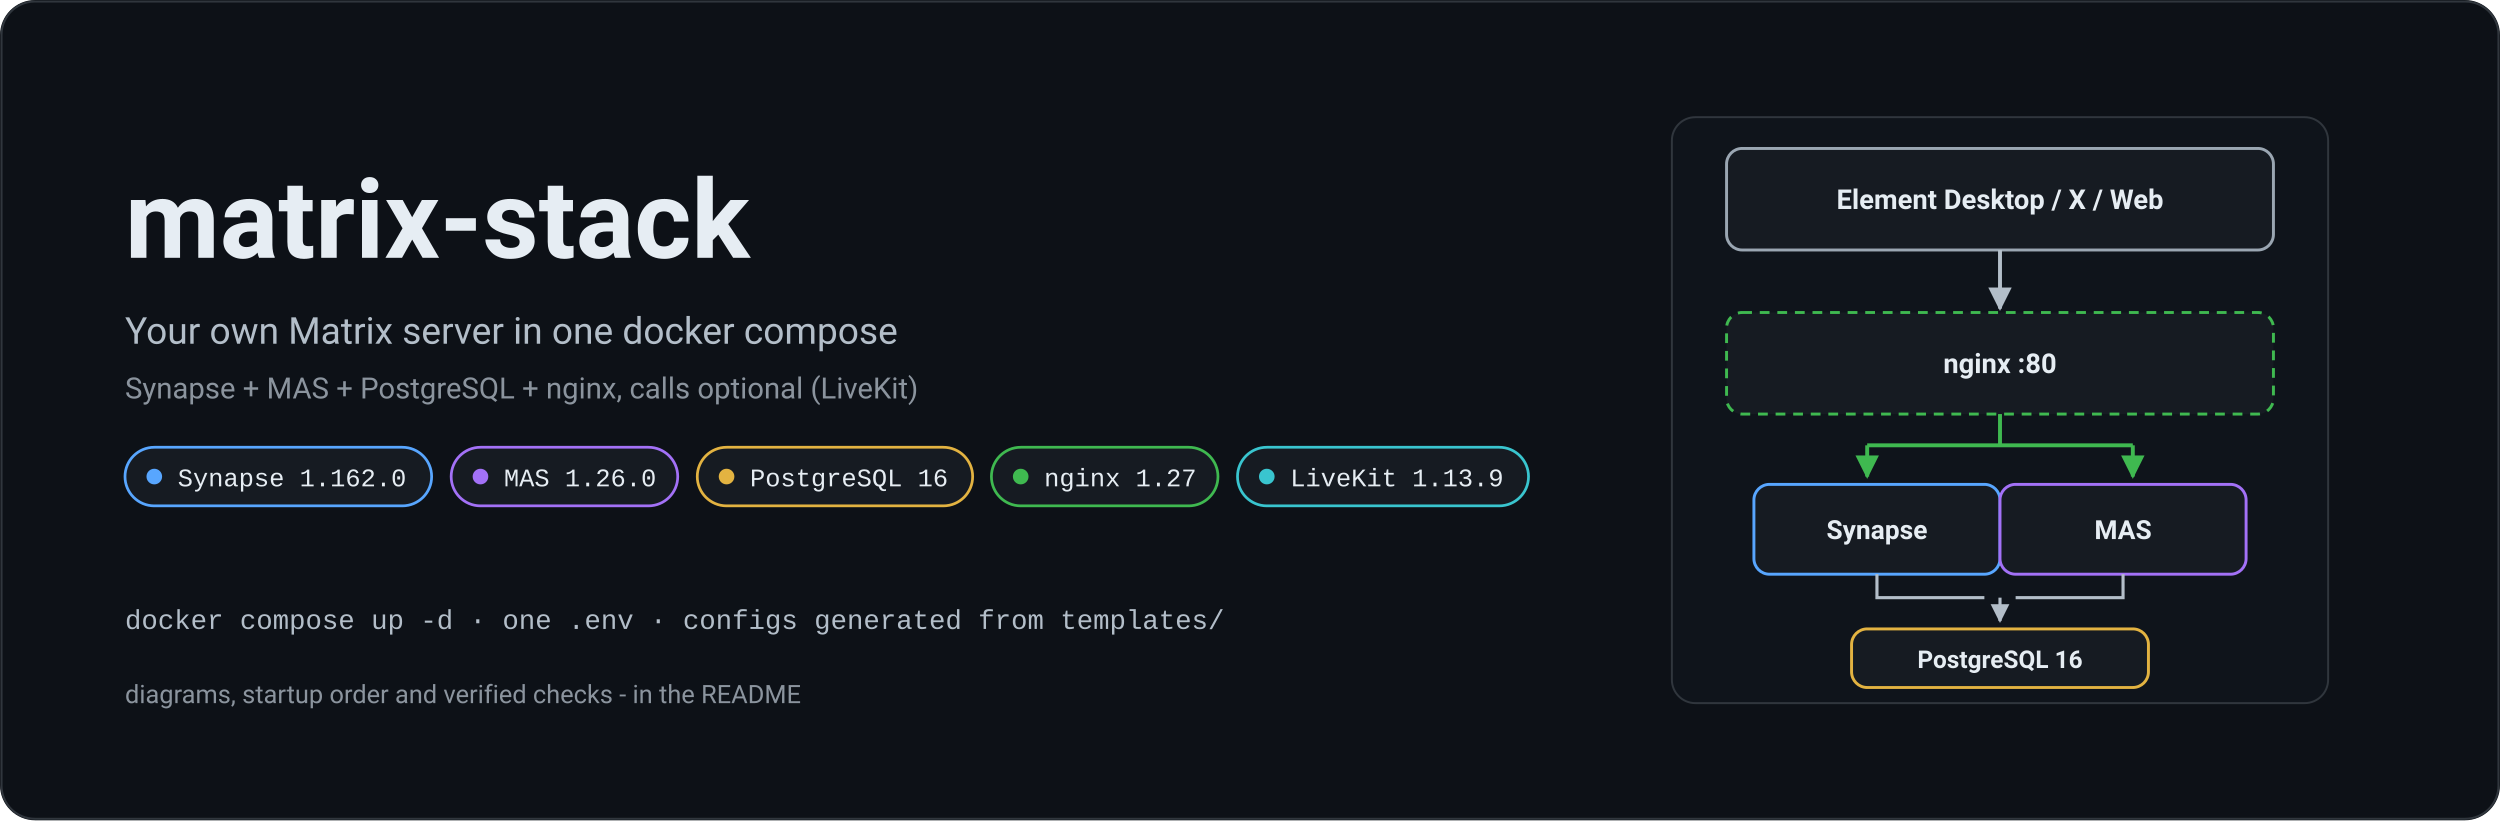
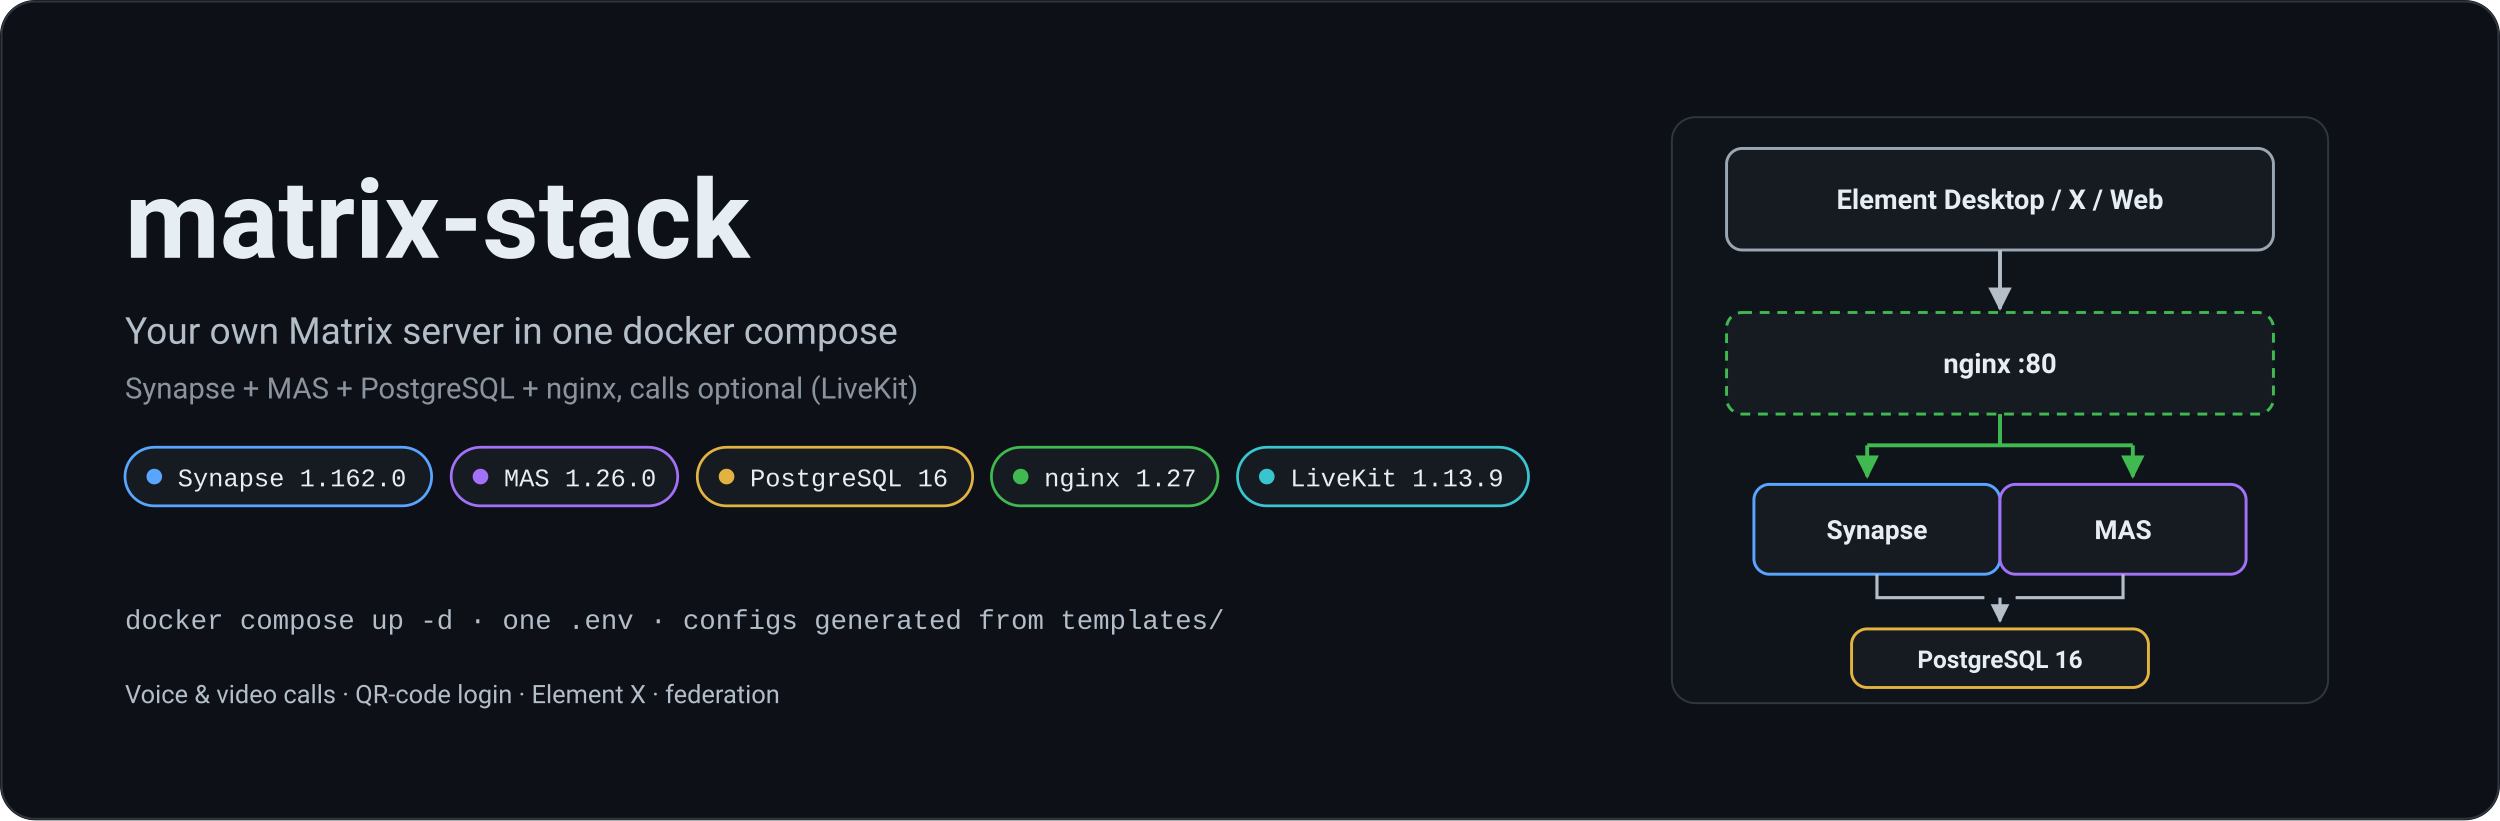
<svg xmlns="http://www.w3.org/2000/svg" width="1280" height="420" viewBox="0 0 1280 420" role="img">
  <defs>
    <marker id="a2" viewBox="0 0 10 10" refX="9" refY="5" markerWidth="6" markerHeight="6" orient="auto-start-reverse">
      <path d="M 0 0 L 10 5 L 0 10 z" fill="#b3bec9" />
    </marker>
    <marker id="a3" viewBox="0 0 10 10" refX="9" refY="5" markerWidth="6" markerHeight="6" orient="auto-start-reverse">
      <path d="M 0 0 L 10 5 L 0 10 z" fill="#3fb950" />
    </marker>
  </defs>
  <rect width="1280" height="420" rx="18" fill="#0d1117" />
  <rect x="0.8" y="0.8" width="1278.4" height="418.4" rx="17" fill="none" stroke="#30363d" />
  <text x="64" y="132" font-family="ui-sans-serif, -apple-system, 'Segoe UI', Roboto, Helvetica, Arial, sans-serif" font-size="56" fill="#e6edf3" text-anchor="start" font-weight="700">matrix-stack</text>
  <text x="64" y="176" font-family="ui-sans-serif, -apple-system, 'Segoe UI', Roboto, Helvetica, Arial, sans-serif" font-size="19" fill="#b3bec9" text-anchor="start" font-weight="400">Your own Matrix server in one docker compose</text>
  <text x="64" y="204" font-family="ui-sans-serif, -apple-system, 'Segoe UI', Roboto, Helvetica, Arial, sans-serif" font-size="15" fill="#8b949e" text-anchor="start" font-weight="400">Synapse + MAS + PostgreSQL + nginx, calls optional (LiveKit)</text>
  <rect x="64" y="229" width="157" height="30" rx="15" fill="#161b22" stroke="#58a6ff" stroke-width="1.4" />
  <circle cx="79" cy="244" r="4" fill="#58a6ff" />
  <text x="91" y="249" font-family="ui-monospace, SFMono-Regular, Menlo, Consolas, 'Liberation Mono', monospace" font-size="13" fill="#e6edf3" text-anchor="start" font-weight="400">Synapse 1.162.0</text>
  <rect x="231.0" y="229" width="116" height="30" rx="15" fill="#161b22" stroke="#a371f7" stroke-width="1.4" />
  <circle cx="246.0" cy="244" r="4" fill="#a371f7" />
  <text x="258.0" y="249" font-family="ui-monospace, SFMono-Regular, Menlo, Consolas, 'Liberation Mono', monospace" font-size="13" fill="#e6edf3" text-anchor="start" font-weight="400">MAS 1.26.0</text>
  <rect x="357.0" y="229" width="141" height="30" rx="15" fill="#161b22" stroke="#e3b341" stroke-width="1.4" />
  <circle cx="372.0" cy="244" r="4" fill="#e3b341" />
  <text x="384.0" y="249" font-family="ui-monospace, SFMono-Regular, Menlo, Consolas, 'Liberation Mono', monospace" font-size="13" fill="#e6edf3" text-anchor="start" font-weight="400">PostgreSQL 16</text>
  <rect x="507.6" y="229" width="116" height="30" rx="15" fill="#161b22" stroke="#3fb950" stroke-width="1.4" />
  <circle cx="522.6" cy="244" r="4" fill="#3fb950" />
  <text x="534.6" y="249" font-family="ui-monospace, SFMono-Regular, Menlo, Consolas, 'Liberation Mono', monospace" font-size="13" fill="#e6edf3" text-anchor="start" font-weight="400">nginx 1.27</text>
  <rect x="633.6" y="229" width="149" height="30" rx="15" fill="#161b22" stroke="#39c5cf" stroke-width="1.4" />
  <circle cx="648.6" cy="244" r="4" fill="#39c5cf" />
  <text x="660.6" y="249" font-family="ui-monospace, SFMono-Regular, Menlo, Consolas, 'Liberation Mono', monospace" font-size="13" fill="#e6edf3" text-anchor="start" font-weight="400">LiveKit 1.13.9</text>
  <text x="64" y="322" font-family="ui-monospace, SFMono-Regular, Menlo, Consolas, 'Liberation Mono', monospace" font-size="14" fill="#b3bec9" text-anchor="start" font-weight="400">docker compose up -d   ·   one .env   ·   configs generated from templates/</text>
-   <text x="64" y="360" font-family="ui-sans-serif, -apple-system, 'Segoe UI', Roboto, Helvetica, Arial, sans-serif" font-size="13" fill="#8b949e" text-anchor="start" font-weight="400">diagrams, startup order and verified checks - in the README</text>
+   <text x="64" y="360" font-family="ui-sans-serif, -apple-system, 'Segoe UI', Roboto, Helvetica, Arial, sans-serif" font-size="13" fill="#b3bec9" text-anchor="start" font-weight="400">Voice &amp; video calls   ·   QR-code login   ·   Element X   ·   federation</text>
  <rect x="856" y="60" width="336" height="300" rx="12" fill="#0f141b" stroke="#30363d" />
  <rect x="884" y="76" width="280" height="52" rx="8" fill="#161b22" stroke="#9aa6b2" stroke-width="1.5" />
  <text x="1024.0" y="107.0" font-family="ui-sans-serif, -apple-system, 'Segoe UI', Roboto, Helvetica, Arial, sans-serif" font-size="14" fill="#e6edf3" text-anchor="middle" font-weight="600">Element Desktop / X / Web</text>
  <path d="M 1024.0 128 L 1024.0 158" stroke="#b3bec9" stroke-width="2" fill="none" marker-end="url(#a2)" />
  <rect x="884" y="160" width="280" height="52" rx="8" fill="#161b22" stroke="#3fb950" stroke-width="1.5" stroke-dasharray="5 4" />
  <text x="1024.0" y="191.0" font-family="ui-sans-serif, -apple-system, 'Segoe UI', Roboto, Helvetica, Arial, sans-serif" font-size="14" fill="#e6edf3" text-anchor="middle" font-weight="600">nginx :80</text>
  <path d="M 1024.0 212 L 1024.0 228" stroke="#3fb950" stroke-width="2" fill="none" />
  <path d="M 956 228 L 1092 228" stroke="#3fb950" stroke-width="2" fill="none" />
  <path d="M 956 228 L 956 244" stroke="#3fb950" stroke-width="2" fill="none" marker-end="url(#a3)" />
  <path d="M 1092 228 L 1092 244" stroke="#3fb950" stroke-width="2" fill="none" marker-end="url(#a3)" />
  <rect x="898" y="248" width="126" height="46" rx="8" fill="#161b22" stroke="#58a6ff" stroke-width="1.5" />
  <text x="961" y="276" font-family="ui-sans-serif, -apple-system, 'Segoe UI', Roboto, Helvetica, Arial, sans-serif" font-size="13.5" fill="#e6edf3" text-anchor="middle" font-weight="600">Synapse</text>
  <rect x="1024" y="248" width="126" height="46" rx="8" fill="#161b22" stroke="#a371f7" stroke-width="1.5" />
  <text x="1087" y="276" font-family="ui-sans-serif, -apple-system, 'Segoe UI', Roboto, Helvetica, Arial, sans-serif" font-size="13.5" fill="#e6edf3" text-anchor="middle" font-weight="600">MAS</text>
  <path d="M 961 294 L 961 306 L 1016.0 306" stroke="#b3bec9" stroke-width="1.6" fill="none" />
  <path d="M 1087 294 L 1087 306 L 1032.0 306" stroke="#b3bec9" stroke-width="1.6" fill="none" />
  <path d="M 1024.0 306 L 1024.0 318" stroke="#b3bec9" stroke-width="1.6" fill="none" marker-end="url(#a2)" />
  <rect x="948" y="322" width="152" height="30" rx="8" fill="#161b22" stroke="#e3b341" stroke-width="1.5" />
  <text x="1024.0" y="342" font-family="ui-sans-serif, -apple-system, 'Segoe UI', Roboto, Helvetica, Arial, sans-serif" font-size="12.5" fill="#e6edf3" text-anchor="middle" font-weight="600">PostgreSQL 16</text>
</svg>
